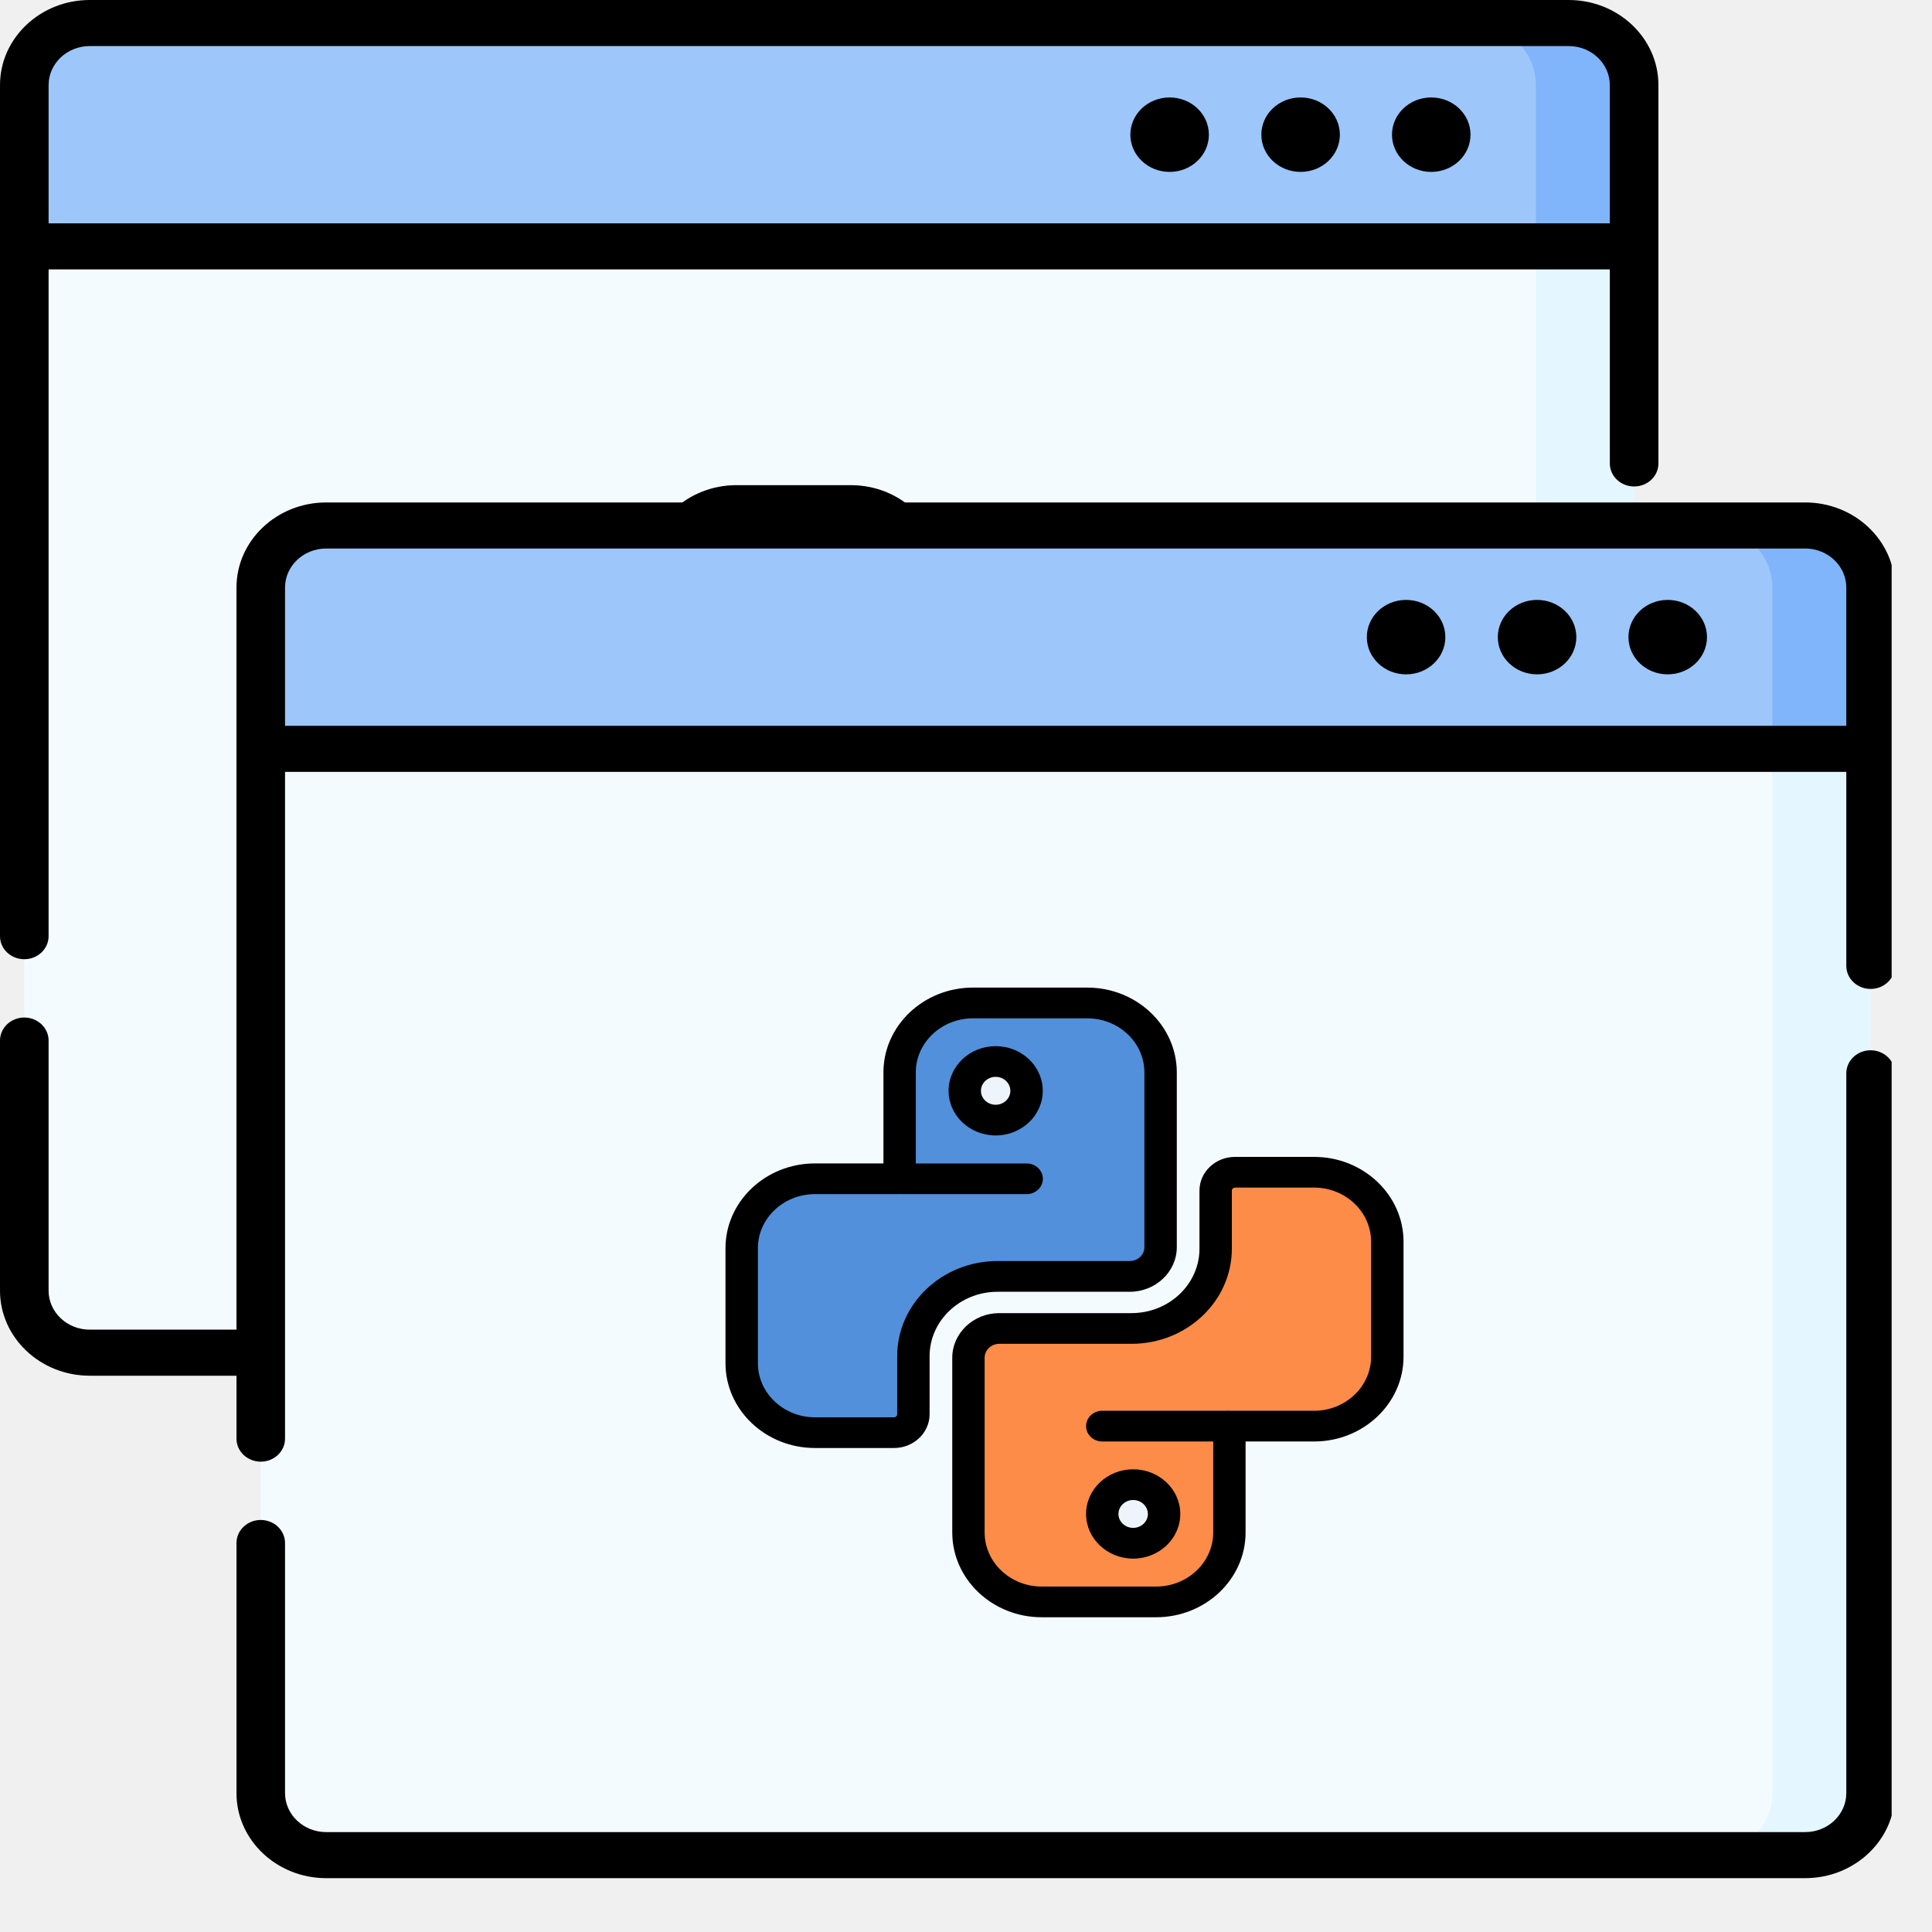
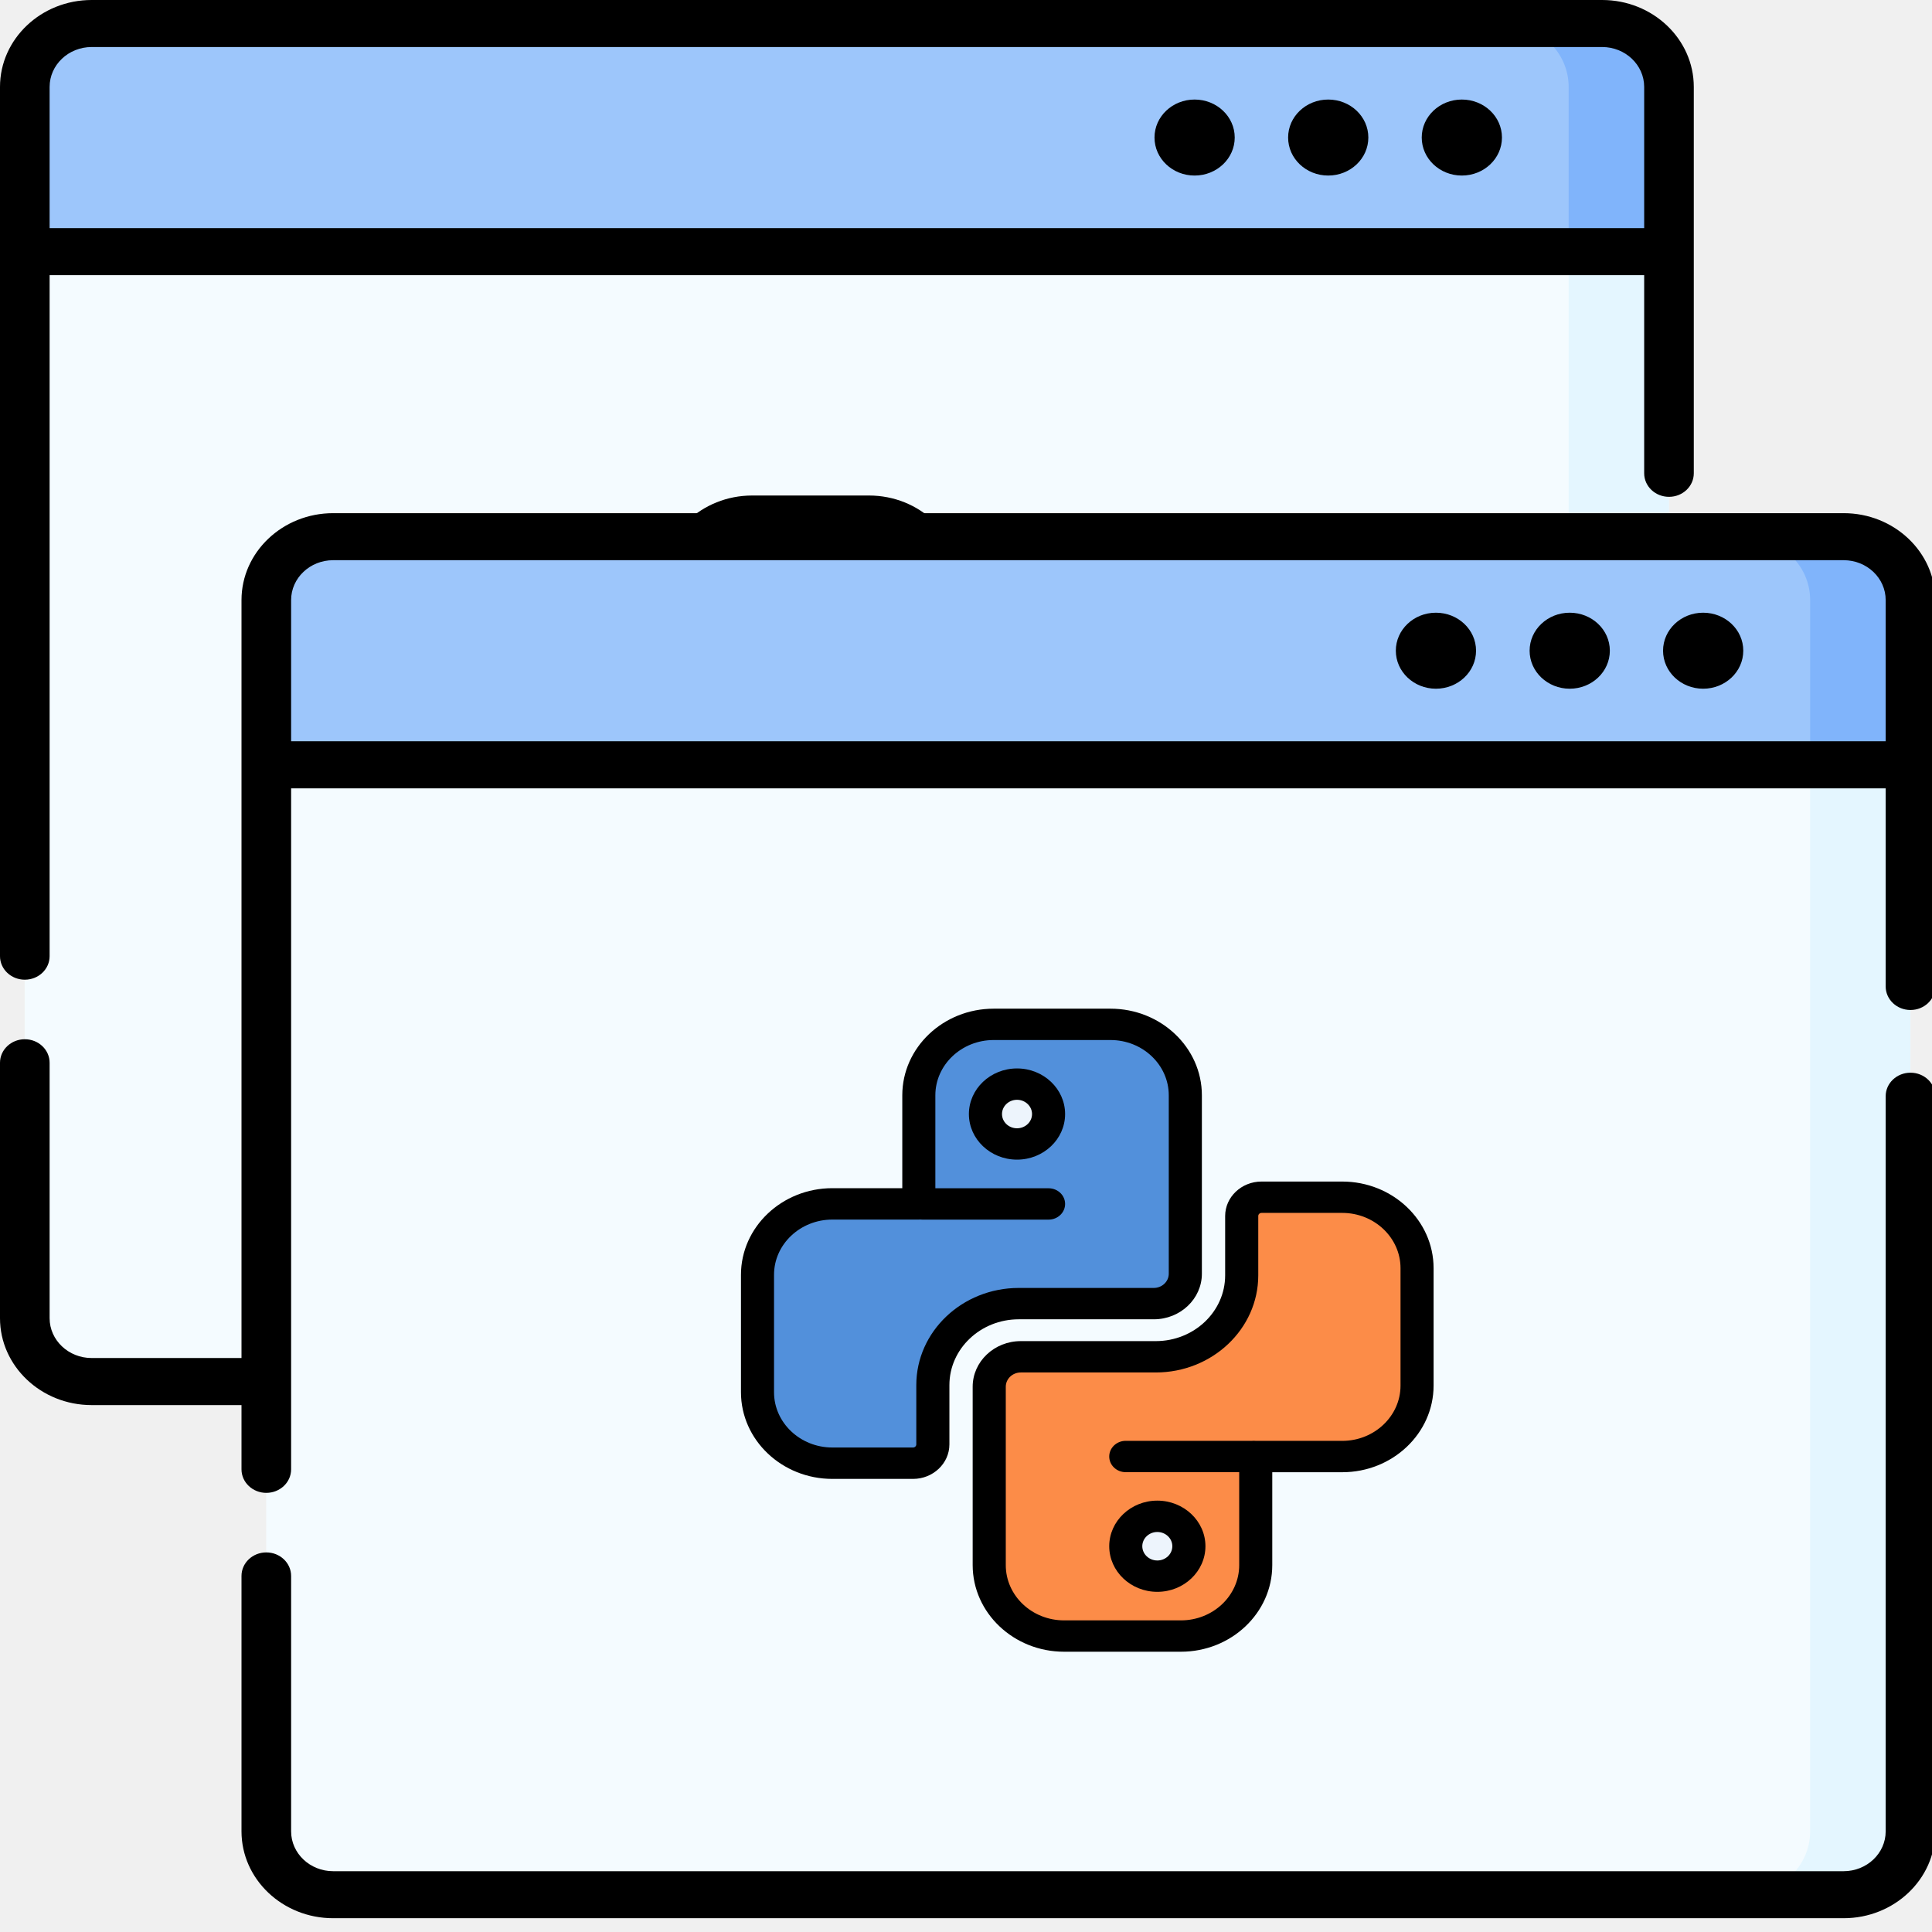
- <svg xmlns="http://www.w3.org/2000/svg" width="45" height="45" viewBox="0 0 45 45" fill="none">
+ <svg xmlns="http://www.w3.org/2000/svg" width="44" height="44" viewBox="0 0 44 44" fill="none">
  <g clip-path="url(#clip0_1885_11819)">
-     <path d="M38.063 5.737H0.566V1.98C0.566 1.182 1.249 0.535 2.091 0.535H36.539C37.38 0.535 38.063 1.182 38.063 1.98V5.737Z" fill="#9DC6FB" />
-     <path d="M36.536 0.535H34.25C35.092 0.535 35.774 1.182 35.774 1.98V5.737H38.061V1.98C38.061 1.182 37.378 0.535 36.536 0.535Z" fill="#80B4FB" />
-     <path d="M36.539 31.491H2.091C1.249 31.491 0.566 30.845 0.566 30.047V5.723H38.063V30.047C38.063 30.845 37.38 31.491 36.539 31.491Z" fill="#F4FBFF" />
-     <path d="M35.774 5.739V30.063C35.774 30.861 35.092 31.508 34.25 31.508H36.536C37.378 31.508 38.061 30.861 38.061 30.063V5.739H35.774Z" fill="#E4F6FF" />
-     <path d="M33.336 2.27C32.831 2.27 32.422 2.658 32.422 3.137C32.422 3.615 32.831 4.004 33.336 4.004C33.842 4.004 34.251 3.615 34.251 3.137C34.251 2.658 33.842 2.27 33.336 2.27Z" fill="black" />
-     <path d="M30.294 2.27C29.788 2.27 29.379 2.658 29.379 3.137C29.379 3.615 29.788 4.004 30.294 4.004C30.799 4.004 31.208 3.615 31.208 3.137C31.208 2.658 30.799 2.27 30.294 2.27Z" fill="black" />
-     <path d="M27.243 4.004C27.748 4.004 28.157 3.615 28.157 3.137C28.157 2.658 27.748 2.27 27.243 2.27C26.738 2.27 26.328 2.658 26.328 3.137C26.328 3.615 26.738 4.004 27.243 4.004Z" fill="black" />
-     <path d="M36.538 0H2.09C0.938 0 0 0.889 0 1.982V21.806C0 22.102 0.253 22.342 0.566 22.342C0.878 22.342 1.132 22.102 1.132 21.806V6.275H37.496V10.794C37.496 11.09 37.75 11.331 38.062 11.331C38.375 11.331 38.628 11.09 38.628 10.794V1.982C38.628 0.889 37.691 0 36.538 0ZM1.132 1.982C1.132 1.481 1.562 1.073 2.09 1.073H36.538C37.067 1.073 37.496 1.481 37.496 1.982V5.202H1.132V1.982Z" fill="black" />
-     <path d="M38.062 12.76C37.75 12.76 37.496 13 37.496 13.297V30.062C37.496 30.563 37.067 30.97 36.538 30.97H2.09C1.562 30.97 1.132 30.563 1.132 30.062V24.237C1.132 23.941 0.878 23.7 0.566 23.7C0.253 23.7 0 23.941 0 24.237V30.062C0 31.154 0.937 32.043 2.09 32.043H36.538C37.691 32.043 38.628 31.154 38.628 30.062V13.297C38.628 13 38.375 12.76 38.062 12.76Z" fill="black" />
-     <path d="M19.819 11.658H17.155C16.212 11.658 15.448 12.383 15.448 13.276V15.752H13.476C12.534 15.752 11.77 16.477 11.77 17.371V20.048C11.77 20.942 12.534 21.666 13.476 21.666H15.316C15.566 21.666 15.768 21.475 15.768 21.238V19.885C15.768 18.859 16.646 18.027 17.728 18.027H20.807C21.204 18.027 21.526 17.722 21.526 17.345V13.277C21.526 12.383 20.762 11.658 19.819 11.658Z" fill="#5290DB" />
-     <path d="M25.097 15.601H23.257C23.007 15.601 22.805 15.792 22.805 16.029V17.382C22.805 18.408 21.928 19.24 20.845 19.24H17.767C17.369 19.24 17.047 19.545 17.047 19.922V23.991C17.047 24.884 17.811 25.609 18.754 25.609H21.418C22.361 25.609 23.125 24.884 23.125 23.991V21.514H25.097C26.039 21.514 26.804 20.79 26.804 19.896V17.219C26.804 16.325 26.039 15.601 25.097 15.601Z" fill="#FC8C48" />
-     <path d="M17.681 14.386C18.078 14.386 18.4 14.081 18.4 13.704C18.4 13.327 18.078 13.021 17.681 13.021C17.283 13.021 16.961 13.327 16.961 13.704C16.961 14.081 17.283 14.386 17.681 14.386Z" fill="#EDF4FC" />
-     <path d="M20.888 24.242C21.285 24.242 21.608 23.937 21.608 23.56C21.608 23.183 21.285 22.877 20.888 22.877C20.49 22.877 20.168 23.183 20.168 23.56C20.168 23.937 20.49 24.242 20.888 24.242Z" fill="#EDF4FC" />
-     <path d="M15.315 22.024H13.475C12.325 22.024 11.391 21.137 11.391 20.048V17.37C11.391 16.281 12.325 15.395 13.475 15.395H15.069V13.276C15.069 12.187 16.004 11.3 17.154 11.3H19.818C20.967 11.3 21.902 12.187 21.902 13.276V17.345C21.902 17.918 21.41 18.384 20.805 18.384H17.727C16.854 18.384 16.144 19.058 16.144 19.885V21.238C16.144 21.671 15.772 22.024 15.315 22.024ZM13.475 16.11C12.742 16.11 12.145 16.675 12.145 17.37V20.048C12.145 20.743 12.742 21.308 13.475 21.308H15.315C15.356 21.308 15.389 21.277 15.389 21.238V19.885C15.389 18.663 16.438 17.669 17.726 17.669H20.805C20.994 17.669 21.147 17.524 21.147 17.345V13.276C21.147 12.581 20.551 12.016 19.818 12.016H17.153C16.42 12.016 15.824 12.581 15.824 13.276V15.752C15.824 15.95 15.655 16.11 15.446 16.11H13.475V16.11Z" fill="black" />
-     <path d="M18.405 16.112H15.526C15.317 16.112 15.148 15.952 15.148 15.754C15.148 15.557 15.317 15.396 15.526 15.396H18.405C18.613 15.396 18.782 15.557 18.782 15.754C18.782 15.952 18.613 16.112 18.405 16.112Z" fill="black" />
-     <path d="M21.42 25.966H18.756C17.607 25.966 16.672 25.08 16.672 23.99V19.922C16.672 19.349 17.164 18.882 17.769 18.882H20.847C21.72 18.882 22.43 18.209 22.43 17.381V16.029C22.43 15.595 22.802 15.243 23.259 15.243H25.099C26.248 15.243 27.183 16.129 27.183 17.218V19.896C27.183 20.986 26.248 21.872 25.099 21.872H23.504V23.99C23.504 25.08 22.569 25.966 21.42 25.966ZM17.769 19.597C17.58 19.597 17.426 19.743 17.426 19.922V23.99C17.426 24.686 18.023 25.251 18.756 25.251H21.42C22.153 25.251 22.75 24.686 22.75 23.99V21.514C22.75 21.317 22.919 21.157 23.127 21.157H25.099C25.832 21.157 26.429 20.591 26.429 19.896V17.218C26.429 16.523 25.832 15.958 25.099 15.958H23.259C23.218 15.958 23.184 15.99 23.184 16.029V17.381C23.184 18.603 22.136 19.597 20.847 19.597H17.769V19.597Z" fill="black" />
-     <path d="M23.045 21.872H20.166C19.958 21.872 19.789 21.711 19.789 21.514C19.789 21.316 19.958 21.156 20.166 21.156H23.045C23.254 21.156 23.422 21.316 23.422 21.514C23.422 21.711 23.254 21.872 23.045 21.872Z" fill="black" />
-     <path d="M17.683 14.744C17.078 14.744 16.586 14.278 16.586 13.704C16.586 13.131 17.078 12.664 17.683 12.664C18.288 12.664 18.78 13.131 18.78 13.704C18.78 14.278 18.288 14.744 17.683 14.744ZM17.683 13.38C17.494 13.38 17.34 13.525 17.34 13.704C17.34 13.883 17.494 14.029 17.683 14.029C17.872 14.029 18.025 13.883 18.025 13.704C18.025 13.525 17.872 13.38 17.683 13.38Z" fill="black" />
-     <path d="M20.886 24.6C20.281 24.6 19.789 24.134 19.789 23.56C19.789 22.986 20.281 22.52 20.886 22.52C21.491 22.52 21.983 22.986 21.983 23.56C21.983 24.134 21.491 24.6 20.886 24.6ZM20.886 23.235C20.697 23.235 20.544 23.381 20.544 23.56C20.544 23.739 20.697 23.885 20.886 23.885C21.075 23.885 21.229 23.739 21.229 23.56C21.229 23.381 21.075 23.235 20.886 23.235Z" fill="black" />
-     <path d="M43.567 17.441H6.07V13.683C6.07 12.885 6.753 12.238 7.595 12.238H42.043C42.884 12.238 43.567 12.885 43.567 13.683V17.441Z" fill="#9DC6FB" />
-     <path d="M42.044 12.238H39.758C40.6 12.238 41.282 12.885 41.282 13.683V17.441H43.568V13.683C43.568 12.885 42.886 12.238 42.044 12.238Z" fill="#80B4FB" />
-     <path d="M42.043 43.195H7.595C6.753 43.195 6.07 42.548 6.07 41.75V17.426H43.567V41.75C43.567 42.548 42.884 43.195 42.043 43.195Z" fill="#F4FBFF" />
-     <path d="M41.282 17.442V41.766C41.282 42.564 40.6 43.211 39.758 43.211H42.044C42.886 43.211 43.568 42.564 43.568 41.766V17.442H41.282Z" fill="#E4F6FF" />
-     <path d="M38.844 13.973C38.339 13.973 37.93 14.361 37.93 14.84C37.93 15.319 38.339 15.707 38.844 15.707C39.349 15.707 39.759 15.319 39.759 14.84C39.759 14.361 39.349 13.973 38.844 13.973Z" fill="black" />
-     <path d="M35.801 13.973C35.296 13.973 34.887 14.361 34.887 14.84C34.887 15.319 35.296 15.707 35.801 15.707C36.306 15.707 36.716 15.319 36.716 14.84C36.716 14.361 36.306 13.973 35.801 13.973Z" fill="black" />
-     <path d="M32.751 15.707C33.256 15.707 33.665 15.319 33.665 14.84C33.665 14.361 33.256 13.973 32.751 13.973C32.245 13.973 31.836 14.361 31.836 14.84C31.836 15.319 32.245 15.707 32.751 15.707Z" fill="black" />
-     <path d="M42.046 11.703H7.598C6.445 11.703 5.508 12.592 5.508 13.685V33.509C5.508 33.805 5.761 34.045 6.074 34.045C6.386 34.045 6.639 33.805 6.639 33.509V17.978H43.004V22.497C43.004 22.794 43.258 23.034 43.57 23.034C43.883 23.034 44.136 22.794 44.136 22.497V13.685C44.136 12.592 43.198 11.703 42.046 11.703ZM6.639 13.685C6.639 13.184 7.069 12.776 7.598 12.776H42.046C42.574 12.776 43.004 13.184 43.004 13.685V16.905H6.639V13.685Z" fill="black" />
-     <path d="M43.57 24.463C43.258 24.463 43.004 24.704 43.004 25V41.765C43.004 42.266 42.575 42.673 42.046 42.673H7.598C7.069 42.673 6.639 42.266 6.639 41.765V35.94C6.639 35.644 6.386 35.403 6.074 35.403C5.761 35.403 5.508 35.644 5.508 35.94V41.765C5.508 42.858 6.445 43.746 7.598 43.746H42.046C43.199 43.746 44.136 42.858 44.136 41.765V25C44.136 24.704 43.883 24.463 43.57 24.463Z" fill="black" />
-     <path d="M25.323 23.361H22.659C21.716 23.361 20.952 24.086 20.952 24.98V27.456H18.98C18.038 27.456 17.273 28.18 17.273 29.074V31.751C17.273 32.645 18.038 33.37 18.98 33.37H20.82C21.07 33.37 21.272 33.178 21.272 32.941V31.588C21.272 30.562 22.149 29.73 23.232 29.73H26.311C26.708 29.73 27.03 29.425 27.03 29.048V24.98C27.03 24.086 26.266 23.361 25.323 23.361Z" fill="#5290DB" />
-     <path d="M30.608 27.304H28.769C28.519 27.304 28.317 27.495 28.317 27.732V29.085C28.317 30.111 27.439 30.943 26.357 30.943H23.278C22.881 30.943 22.559 31.248 22.559 31.625V35.694C22.559 36.587 23.323 37.312 24.265 37.312H26.93C27.872 37.312 28.637 36.587 28.637 35.694V33.218H30.608C31.551 33.218 32.315 32.493 32.315 31.599V28.922C32.315 28.028 31.551 27.304 30.608 27.304Z" fill="#FC8C48" />
-     <path d="M23.189 26.089C23.586 26.089 23.908 25.784 23.908 25.407C23.908 25.03 23.586 24.725 23.189 24.725C22.791 24.725 22.469 25.03 22.469 25.407C22.469 25.784 22.791 26.089 23.189 26.089Z" fill="#EDF4FC" />
-     <path d="M26.399 35.945C26.797 35.945 27.119 35.64 27.119 35.263C27.119 34.886 26.797 34.581 26.399 34.581C26.002 34.581 25.68 34.886 25.68 35.263C25.68 35.64 26.002 35.945 26.399 35.945Z" fill="#EDF4FC" />
-     <path d="M20.823 33.727H18.983C17.833 33.727 16.898 32.84 16.898 31.751V29.073C16.898 27.984 17.833 27.098 18.983 27.098H20.577V24.979C20.577 23.89 21.512 23.003 22.661 23.003H25.326C26.475 23.003 27.41 23.89 27.41 24.979V29.048C27.41 29.621 26.918 30.088 26.313 30.088H23.235C22.362 30.088 21.652 30.761 21.652 31.588V32.941C21.652 33.374 21.28 33.727 20.823 33.727ZM18.983 27.813C18.249 27.813 17.653 28.378 17.653 29.073V31.751C17.653 32.446 18.249 33.012 18.983 33.012H20.822C20.864 33.012 20.897 32.98 20.897 32.941V31.588C20.897 30.366 21.945 29.372 23.234 29.372H26.313C26.502 29.372 26.655 29.227 26.655 29.048V24.979C26.655 24.284 26.059 23.719 25.325 23.719H22.661C21.928 23.719 21.331 24.284 21.331 24.979V27.455C21.331 27.653 21.163 27.813 20.954 27.813H18.983V27.813Z" fill="black" />
-     <path d="M23.913 27.814H21.034C20.825 27.814 20.656 27.654 20.656 27.457C20.656 27.259 20.825 27.099 21.034 27.099H23.913C24.121 27.099 24.29 27.259 24.29 27.457C24.29 27.654 24.121 27.814 23.913 27.814Z" fill="black" />
-     <path d="M26.928 37.669H24.264C23.115 37.669 22.18 36.783 22.18 35.693V31.625C22.18 31.052 22.672 30.585 23.276 30.585H26.355C27.228 30.585 27.938 29.912 27.938 29.085V27.732C27.938 27.298 28.31 26.946 28.767 26.946H30.607C31.756 26.946 32.691 27.832 32.691 28.922V31.599C32.691 32.689 31.756 33.575 30.607 33.575H29.012V35.694C29.012 36.783 28.077 37.669 26.928 37.669ZM23.276 31.3C23.088 31.3 22.934 31.446 22.934 31.625V35.694C22.934 36.389 23.531 36.954 24.264 36.954H26.928C27.661 36.954 28.258 36.389 28.258 35.694V33.217C28.258 33.02 28.427 32.86 28.635 32.86H30.607C31.34 32.86 31.936 32.294 31.936 31.599V28.922C31.936 28.227 31.34 27.661 30.607 27.661H28.767C28.726 27.661 28.692 27.693 28.692 27.732V29.085C28.692 30.306 27.644 31.3 26.355 31.3H23.276V31.3Z" fill="black" />
-     <path d="M28.553 33.575H25.674C25.466 33.575 25.297 33.415 25.297 33.217C25.297 33.02 25.466 32.859 25.674 32.859H28.553C28.762 32.859 28.93 33.02 28.93 33.217C28.93 33.415 28.762 33.575 28.553 33.575Z" fill="black" />
-     <path d="M23.191 26.447C22.586 26.447 22.094 25.98 22.094 25.407C22.094 24.833 22.586 24.367 23.191 24.367C23.796 24.367 24.288 24.833 24.288 25.407C24.288 25.98 23.796 26.447 23.191 26.447ZM23.191 25.082C23.002 25.082 22.848 25.228 22.848 25.407C22.848 25.586 23.002 25.732 23.191 25.732C23.38 25.732 23.533 25.586 23.533 25.407C23.533 25.228 23.38 25.082 23.191 25.082Z" fill="black" />
-     <path d="M26.394 36.303C25.789 36.303 25.297 35.836 25.297 35.263C25.297 34.689 25.789 34.223 26.394 34.223C26.999 34.223 27.491 34.689 27.491 35.263C27.491 35.836 26.999 36.303 26.394 36.303ZM26.394 34.938C26.205 34.938 26.051 35.084 26.051 35.263C26.051 35.442 26.205 35.587 26.394 35.587C26.583 35.587 26.736 35.442 26.736 35.263C26.736 35.084 26.583 34.938 26.394 34.938Z" fill="black" />
+     <path d="M38.008 5.73H0.562V1.978C0.562 1.181 1.244 0.535 2.085 0.535H36.486C37.326 0.535 38.008 1.181 38.008 1.978V5.73Z" fill="#9DC6FB" />
+     <path d="M36.486 0.535H34.203C35.044 0.535 35.725 1.181 35.725 1.978V5.73H38.008V1.978C38.008 1.181 37.327 0.535 36.486 0.535V0.535Z" fill="#80B4FB" />
+     <path d="M36.486 31.448H2.085C1.244 31.448 0.562 30.802 0.562 30.005V5.715H38.008V30.005C38.008 30.802 37.326 31.448 36.486 31.448Z" fill="#F4FBFF" />
+     <path d="M35.725 5.731V30.021C35.725 30.819 35.044 31.465 34.203 31.465H36.486C37.327 31.465 38.008 30.819 38.008 30.021V5.731H35.725Z" fill="#E4F6FF" />
+     <path d="M33.292 2.267C32.788 2.267 32.379 2.654 32.379 3.132C32.379 3.611 32.788 3.998 33.292 3.998C33.797 3.998 34.206 3.611 34.206 3.132C34.206 2.654 33.797 2.267 33.292 2.267Z" fill="black" />
+     <path d="M30.249 2.267C29.745 2.267 29.336 2.654 29.336 3.132C29.336 3.611 29.745 3.998 30.249 3.998C30.754 3.998 31.163 3.611 31.163 3.132C31.163 2.654 30.754 2.267 30.249 2.267Z" fill="black" />
+     <path d="M27.206 3.998C27.711 3.998 28.12 3.611 28.12 3.132C28.12 2.654 27.711 2.267 27.206 2.267C26.702 2.267 26.293 2.654 26.293 3.132C26.293 3.611 26.702 3.998 27.206 3.998Z" fill="black" />
+     <path d="M36.488 0H2.087C0.936 0 0 0.888 0 1.979V21.776C0 22.072 0.253 22.312 0.565 22.312C0.877 22.312 1.13 22.072 1.13 21.776V6.267H37.445V10.779C37.445 11.075 37.698 11.315 38.01 11.315C38.322 11.315 38.575 11.075 38.575 10.779V1.979C38.575 0.888 37.639 0 36.488 0ZM1.13 1.979C1.13 1.479 1.559 1.071 2.087 1.071H36.488C37.016 1.071 37.445 1.479 37.445 1.979V5.195H1.13V1.979Z" fill="black" />
+     <path d="M38.01 12.743C37.698 12.743 37.445 12.983 37.445 13.279V30.021C37.445 30.521 37.016 30.928 36.488 30.928H2.087C1.559 30.928 1.13 30.521 1.13 30.021V24.204C1.13 23.908 0.877 23.668 0.565 23.668C0.253 23.668 0 23.908 0 24.204V30.021C0 31.112 0.936 32 2.087 32H36.488C37.639 32 38.575 31.112 38.575 30.021V13.279C38.575 12.983 38.322 12.743 38.01 12.743Z" fill="black" />
+     <path d="M19.789 11.642H17.128C16.187 11.642 15.424 12.366 15.424 13.258V15.731H13.454C12.513 15.731 11.75 16.454 11.75 17.347V20.021C11.75 20.913 12.513 21.637 13.454 21.637H15.292C15.541 21.637 15.743 21.445 15.743 21.209V19.858C15.743 18.833 16.619 18.002 17.7 18.002H20.775C21.172 18.002 21.493 17.697 21.493 17.321V13.258C21.493 12.366 20.73 11.642 19.789 11.642V11.642Z" fill="#5290DB" />
+     <path d="M25.062 15.579H23.225C22.976 15.579 22.774 15.771 22.774 16.007V17.358C22.774 18.383 21.898 19.213 20.817 19.213H17.742C17.345 19.213 17.023 19.518 17.023 19.895V23.958C17.023 24.85 17.787 25.574 18.728 25.574H21.389C22.33 25.574 23.093 24.85 23.093 23.958V21.485H25.062C26.004 21.485 26.767 20.761 26.767 19.869V17.195C26.767 16.303 26.004 15.579 25.062 15.579Z" fill="#FC8C48" />
+     <path d="M17.656 14.366C18.053 14.366 18.375 14.061 18.375 13.685C18.375 13.309 18.053 13.003 17.656 13.003C17.259 13.003 16.938 13.309 16.938 13.685C16.938 14.061 17.259 14.366 17.656 14.366Z" fill="#EDF4FC" />
+     <path d="M20.859 24.209C21.256 24.209 21.578 23.904 21.578 23.528C21.578 23.151 21.256 22.846 20.859 22.846C20.462 22.846 20.141 23.151 20.141 23.528C20.141 23.904 20.462 24.209 20.859 24.209Z" fill="#EDF4FC" />
+     <path d="M15.294 21.994H13.456C12.309 21.994 11.375 21.108 11.375 20.02V17.346C11.375 16.258 12.309 15.373 13.456 15.373H15.049V13.258C15.049 12.17 15.982 11.285 17.13 11.285H19.791C20.938 11.285 21.872 12.17 21.872 13.258V17.321C21.872 17.893 21.381 18.359 20.777 18.359H17.702C16.831 18.359 16.122 19.031 16.122 19.858V21.209C16.122 21.641 15.75 21.994 15.294 21.994V21.994ZM13.456 16.088C12.724 16.088 12.128 16.652 12.128 17.346V20.02C12.128 20.714 12.724 21.279 13.456 21.279H15.294C15.335 21.279 15.368 21.247 15.368 21.209V19.858C15.368 18.637 16.415 17.645 17.702 17.645H20.776C20.965 17.645 21.118 17.499 21.118 17.321V13.258C21.118 12.564 20.523 11.999 19.791 11.999H17.13C16.398 11.999 15.802 12.564 15.802 13.258V15.731C15.802 15.928 15.633 16.088 15.425 16.088H13.456V16.088Z" fill="black" />
+     <path d="M18.381 16.089H15.506C15.297 16.089 15.129 15.929 15.129 15.732C15.129 15.535 15.297 15.375 15.506 15.375H18.381C18.589 15.375 18.757 15.535 18.757 15.732C18.757 15.929 18.589 16.089 18.381 16.089Z" fill="black" />
+     <path d="M21.39 25.93H18.73C17.582 25.93 16.648 25.045 16.648 23.957V19.894C16.648 19.322 17.14 18.856 17.744 18.856H20.818C21.69 18.856 22.399 18.184 22.399 17.358V16.007C22.399 15.574 22.77 15.222 23.227 15.222H25.064C26.211 15.222 27.145 16.107 27.145 17.195V19.869C27.145 20.957 26.212 21.842 25.064 21.842H23.471V23.957C23.471 25.045 22.538 25.93 21.39 25.93V25.93ZM17.744 19.57C17.555 19.57 17.402 19.716 17.402 19.895V23.957C17.402 24.652 17.997 25.216 18.73 25.216H21.39C22.122 25.216 22.718 24.652 22.718 23.957V21.485C22.718 21.287 22.887 21.128 23.095 21.128H25.064C25.796 21.128 26.392 20.563 26.392 19.869V17.195C26.392 16.501 25.796 15.936 25.064 15.936H23.227C23.186 15.936 23.152 15.968 23.152 16.007V17.358C23.152 18.578 22.105 19.57 20.818 19.57H17.744V19.57Z" fill="black" />
+     <path d="M23.014 21.842H20.138C19.93 21.842 19.762 21.682 19.762 21.485C19.762 21.287 19.93 21.127 20.138 21.127H23.014C23.222 21.127 23.39 21.287 23.39 21.485C23.39 21.682 23.222 21.842 23.014 21.842Z" fill="black" />
+     <path d="M17.658 14.724C17.054 14.724 16.562 14.258 16.562 13.685C16.562 13.113 17.054 12.646 17.658 12.646C18.262 12.646 18.753 13.113 18.753 13.685C18.753 14.258 18.262 14.724 17.658 14.724ZM17.658 13.361C17.47 13.361 17.316 13.507 17.316 13.685C17.316 13.864 17.47 14.01 17.658 14.01C17.846 14.01 18 13.864 18 13.685C18 13.506 17.846 13.361 17.658 13.361Z" fill="black" />
+     <path d="M20.857 24.566C20.253 24.566 19.762 24.1 19.762 23.527C19.762 22.955 20.253 22.489 20.857 22.489C21.461 22.489 21.953 22.955 21.953 23.527C21.953 24.1 21.461 24.566 20.857 24.566V24.566ZM20.857 23.203C20.669 23.203 20.515 23.349 20.515 23.527C20.515 23.706 20.669 23.852 20.857 23.852C21.046 23.852 21.199 23.706 21.199 23.527C21.199 23.349 21.046 23.203 20.857 23.203V23.203Z" fill="black" />
+     <path d="M43.508 17.417H6.062V13.665C6.062 12.868 6.744 12.222 7.585 12.222H41.986C42.826 12.222 43.508 12.868 43.508 13.665V17.417Z" fill="#9DC6FB" />
+     <path d="M41.986 12.221H39.703C40.544 12.221 41.225 12.867 41.225 13.664V17.416H43.508V13.664C43.508 12.867 42.827 12.221 41.986 12.221V12.221Z" fill="#80B4FB" />
+     <path d="M41.986 43.136H7.585C6.744 43.136 6.062 42.489 6.062 41.692V17.402H43.508V41.692C43.508 42.489 42.826 43.136 41.986 43.136Z" fill="#F4FBFF" />
+     <path d="M41.225 17.418V41.709C41.225 42.505 40.544 43.152 39.703 43.152H41.986C42.827 43.152 43.508 42.505 43.508 41.709V17.418H41.225Z" fill="#E4F6FF" />
+     <path d="M38.788 13.954C38.284 13.954 37.875 14.341 37.875 14.819C37.875 15.298 38.284 15.685 38.788 15.685C39.293 15.685 39.702 15.298 39.702 14.819C39.702 14.341 39.293 13.954 38.788 13.954Z" fill="black" />
+     <path d="M35.749 13.954C35.245 13.954 34.836 14.341 34.836 14.819C34.836 15.298 35.245 15.685 35.749 15.685C36.254 15.685 36.663 15.298 36.663 14.819C36.663 14.341 36.254 13.954 35.749 13.954Z" fill="black" />
+     <path d="M32.702 15.685C33.207 15.685 33.616 15.298 33.616 14.819C33.616 14.341 33.207 13.954 32.702 13.954C32.198 13.954 31.789 14.341 31.789 14.819C31.789 15.298 32.198 15.685 32.702 15.685Z" fill="black" />
+     <path d="M41.988 11.687H7.587C6.436 11.687 5.5 12.575 5.5 13.666V33.463C5.5 33.759 5.753 33.999 6.065 33.999C6.377 33.999 6.63 33.759 6.63 33.463V17.954H42.945V22.466C42.945 22.762 43.198 23.002 43.51 23.002C43.822 23.002 44.075 22.762 44.075 22.466V13.666C44.075 12.575 43.139 11.687 41.988 11.687ZM6.63 13.666C6.63 13.165 7.059 12.758 7.587 12.758H41.988C42.516 12.758 42.945 13.165 42.945 13.666V16.882H6.63V13.666Z" fill="black" />
+     <path d="M43.51 24.43C43.198 24.43 42.945 24.669 42.945 24.965V41.708C42.945 42.208 42.516 42.615 41.988 42.615H7.587C7.059 42.615 6.63 42.208 6.63 41.708V35.891C6.63 35.595 6.377 35.355 6.065 35.355C5.753 35.355 5.5 35.595 5.5 35.891V41.708C5.5 42.799 6.436 43.686 7.587 43.686H41.988C43.139 43.686 44.075 42.799 44.075 41.708V24.965C44.075 24.669 43.822 24.43 43.51 24.43Z" fill="black" />
+     <path d="M25.289 23.329H22.628C21.687 23.329 20.924 24.052 20.924 24.945V27.418H18.954C18.013 27.418 17.25 28.141 17.25 29.034V31.708C17.25 32.6 18.013 33.324 18.954 33.324H20.792C21.041 33.324 21.243 33.132 21.243 32.896V31.545C21.243 30.52 22.119 29.689 23.2 29.689H26.275C26.672 29.689 26.993 29.384 26.993 29.008V24.945C26.993 24.052 26.23 23.329 25.289 23.329V23.329Z" fill="#5290DB" />
+     <path d="M30.566 27.266H28.729C28.48 27.266 28.278 27.458 28.278 27.694V29.045C28.278 30.07 27.401 30.9 26.32 30.9H23.246C22.849 30.9 22.527 31.205 22.527 31.582V35.645C22.527 36.537 23.291 37.261 24.232 37.261H26.892C27.834 37.261 28.597 36.537 28.597 35.645V33.172H30.566C31.508 33.172 32.271 32.448 32.271 31.556V28.882C32.271 27.99 31.508 27.266 30.566 27.266Z" fill="#FC8C48" />
+     <path d="M23.16 26.053C23.557 26.053 23.879 25.748 23.879 25.372C23.879 24.995 23.557 24.69 23.16 24.69C22.763 24.69 22.441 24.995 22.441 25.372C22.441 25.748 22.763 26.053 23.16 26.053Z" fill="#EDF4FC" />
+     <path d="M26.359 35.896C26.756 35.896 27.078 35.59 27.078 35.214C27.078 34.838 26.756 34.533 26.359 34.533C25.962 34.533 25.641 34.838 25.641 35.214C25.641 35.59 25.962 35.896 26.359 35.896Z" fill="#EDF4FC" />
+     <path d="M20.794 33.681H18.956C17.809 33.681 16.875 32.795 16.875 31.707V29.033C16.875 27.945 17.809 27.06 18.956 27.06H20.549V24.945C20.549 23.857 21.483 22.972 22.63 22.972H25.291C26.438 22.972 27.372 23.857 27.372 24.945V29.008C27.372 29.58 26.881 30.046 26.277 30.046H23.202C22.331 30.046 21.622 30.718 21.622 31.545V32.895C21.622 33.328 21.25 33.681 20.794 33.681V33.681ZM18.956 27.775C18.224 27.775 17.628 28.339 17.628 29.033V31.707C17.628 32.401 18.224 32.966 18.956 32.966H20.794C20.835 32.966 20.868 32.934 20.868 32.895V31.545C20.868 30.324 21.915 29.332 23.202 29.332H26.276C26.465 29.332 26.618 29.186 26.618 29.008V24.945C26.618 24.251 26.023 23.686 25.291 23.686H22.63C21.898 23.686 21.302 24.251 21.302 24.945V27.418C21.302 27.615 21.133 27.775 20.925 27.775H18.956V27.775Z" fill="black" />
+     <path d="M23.881 27.776H21.006C20.797 27.776 20.629 27.616 20.629 27.419C20.629 27.222 20.797 27.062 21.006 27.062H23.881C24.089 27.062 24.257 27.222 24.257 27.419C24.257 27.616 24.089 27.776 23.881 27.776Z" fill="black" />
+     <path d="M26.894 37.617H24.234C23.086 37.617 22.152 36.732 22.152 35.644V31.581C22.152 31.009 22.644 30.543 23.248 30.543H26.322C27.194 30.543 27.902 29.871 27.902 29.045V27.694C27.902 27.261 28.274 26.909 28.73 26.909H30.568C31.715 26.909 32.649 27.794 32.649 28.882V31.556C32.649 32.644 31.715 33.529 30.568 33.529H28.975V35.645C28.975 36.732 28.042 37.617 26.894 37.617V37.617ZM23.248 31.257C23.059 31.257 22.906 31.403 22.906 31.582V35.645C22.906 36.339 23.501 36.903 24.234 36.903H26.894C27.626 36.903 28.222 36.339 28.222 35.645V33.172C28.222 32.974 28.391 32.815 28.599 32.815H30.568C31.3 32.815 31.896 32.25 31.896 31.556V28.882C31.896 28.188 31.3 27.623 30.568 27.623H28.731C28.689 27.623 28.656 27.655 28.656 27.694V29.045C28.656 30.265 27.609 31.257 26.322 31.257H23.248V31.257Z" fill="black" />
+     <path d="M28.514 33.528H25.638C25.43 33.528 25.262 33.368 25.262 33.171C25.262 32.974 25.43 32.814 25.638 32.814H28.514C28.722 32.814 28.89 32.974 28.89 33.171C28.89 33.368 28.722 33.528 28.514 33.528Z" fill="black" />
+     <path d="M23.162 26.41C22.558 26.41 22.066 25.944 22.066 25.372C22.066 24.799 22.558 24.333 23.162 24.333C23.766 24.333 24.257 24.799 24.257 25.372C24.257 25.944 23.766 26.41 23.162 26.41ZM23.162 25.047C22.973 25.047 22.82 25.193 22.82 25.372C22.82 25.551 22.973 25.696 23.162 25.696C23.35 25.696 23.504 25.551 23.504 25.372C23.504 25.193 23.35 25.047 23.162 25.047Z" fill="black" />
+     <path d="M26.357 36.253C25.753 36.253 25.262 35.787 25.262 35.214C25.262 34.642 25.753 34.176 26.357 34.176C26.961 34.176 27.453 34.642 27.453 35.214C27.453 35.787 26.961 36.253 26.357 36.253V36.253ZM26.357 34.89C26.169 34.89 26.015 35.036 26.015 35.214C26.015 35.393 26.169 35.539 26.357 35.539C26.546 35.539 26.699 35.393 26.699 35.214C26.699 35.036 26.546 34.89 26.357 34.89V34.89Z" fill="black" />
  </g>
  <defs>
    <clipPath id="clip0_1885_11819">
-       <rect width="44.06" height="44.06" fill="white" />
+       <rect width="44" height="44" fill="white" />
    </clipPath>
  </defs>
</svg>
